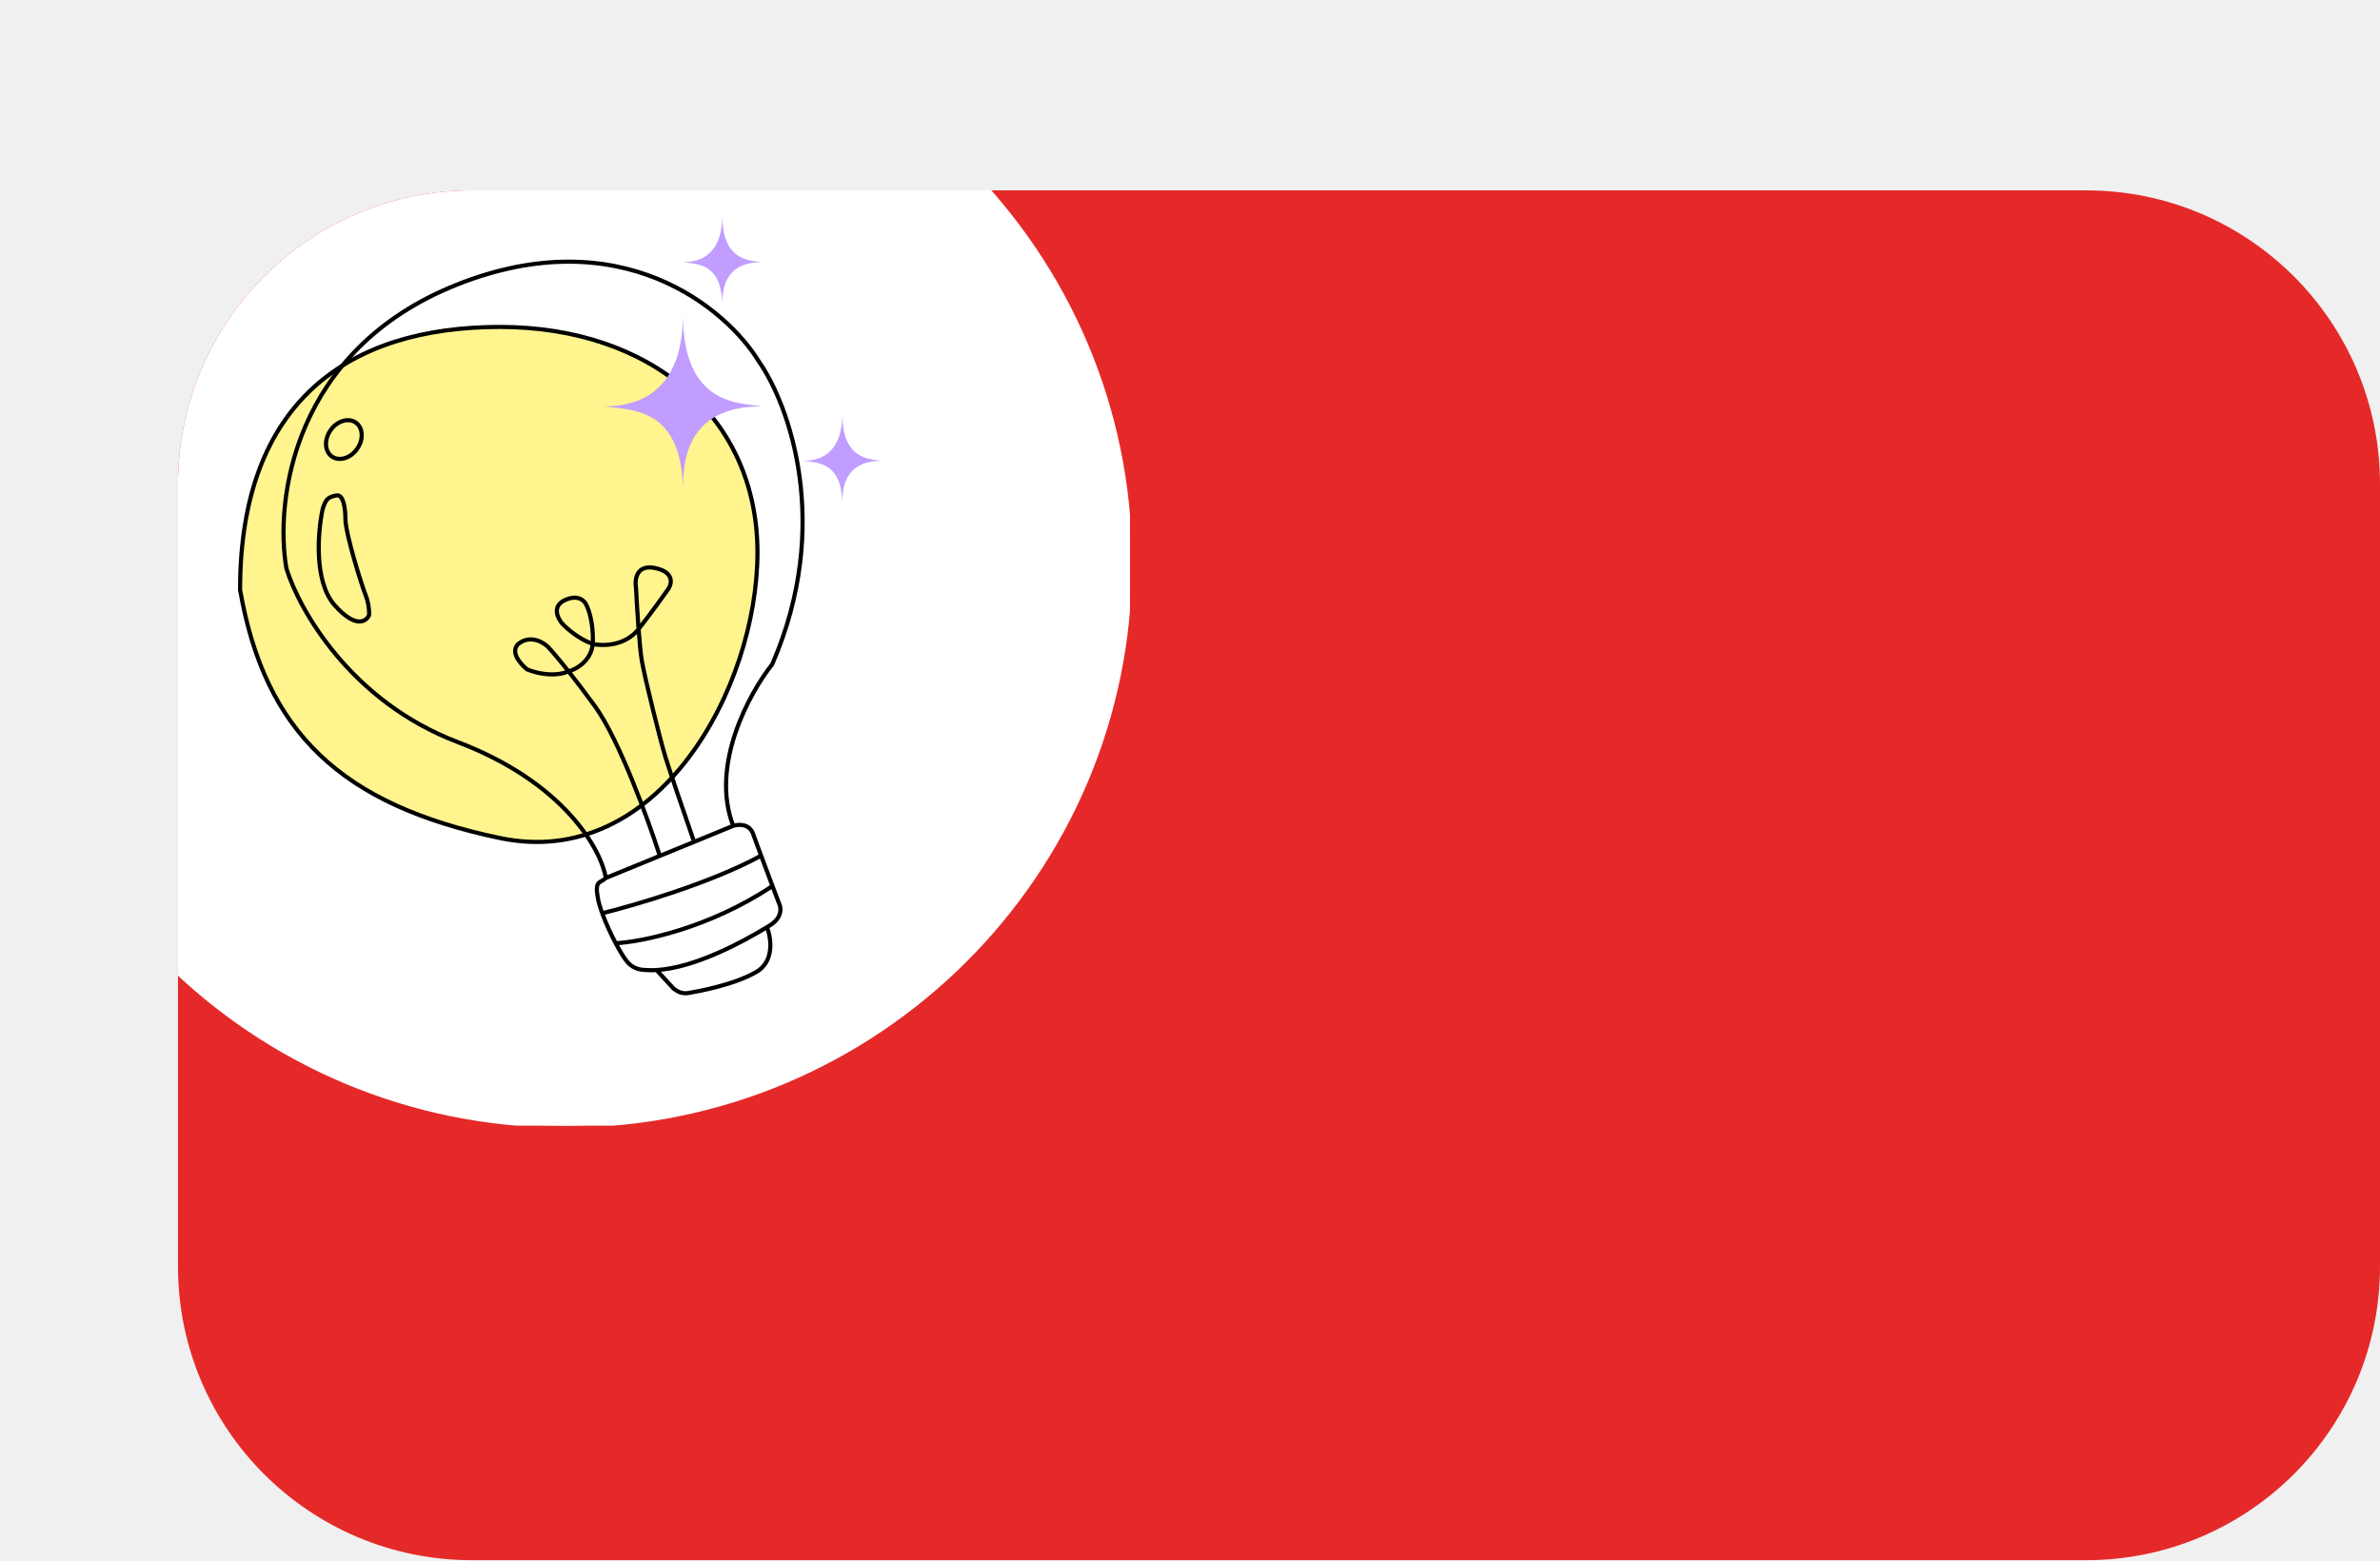
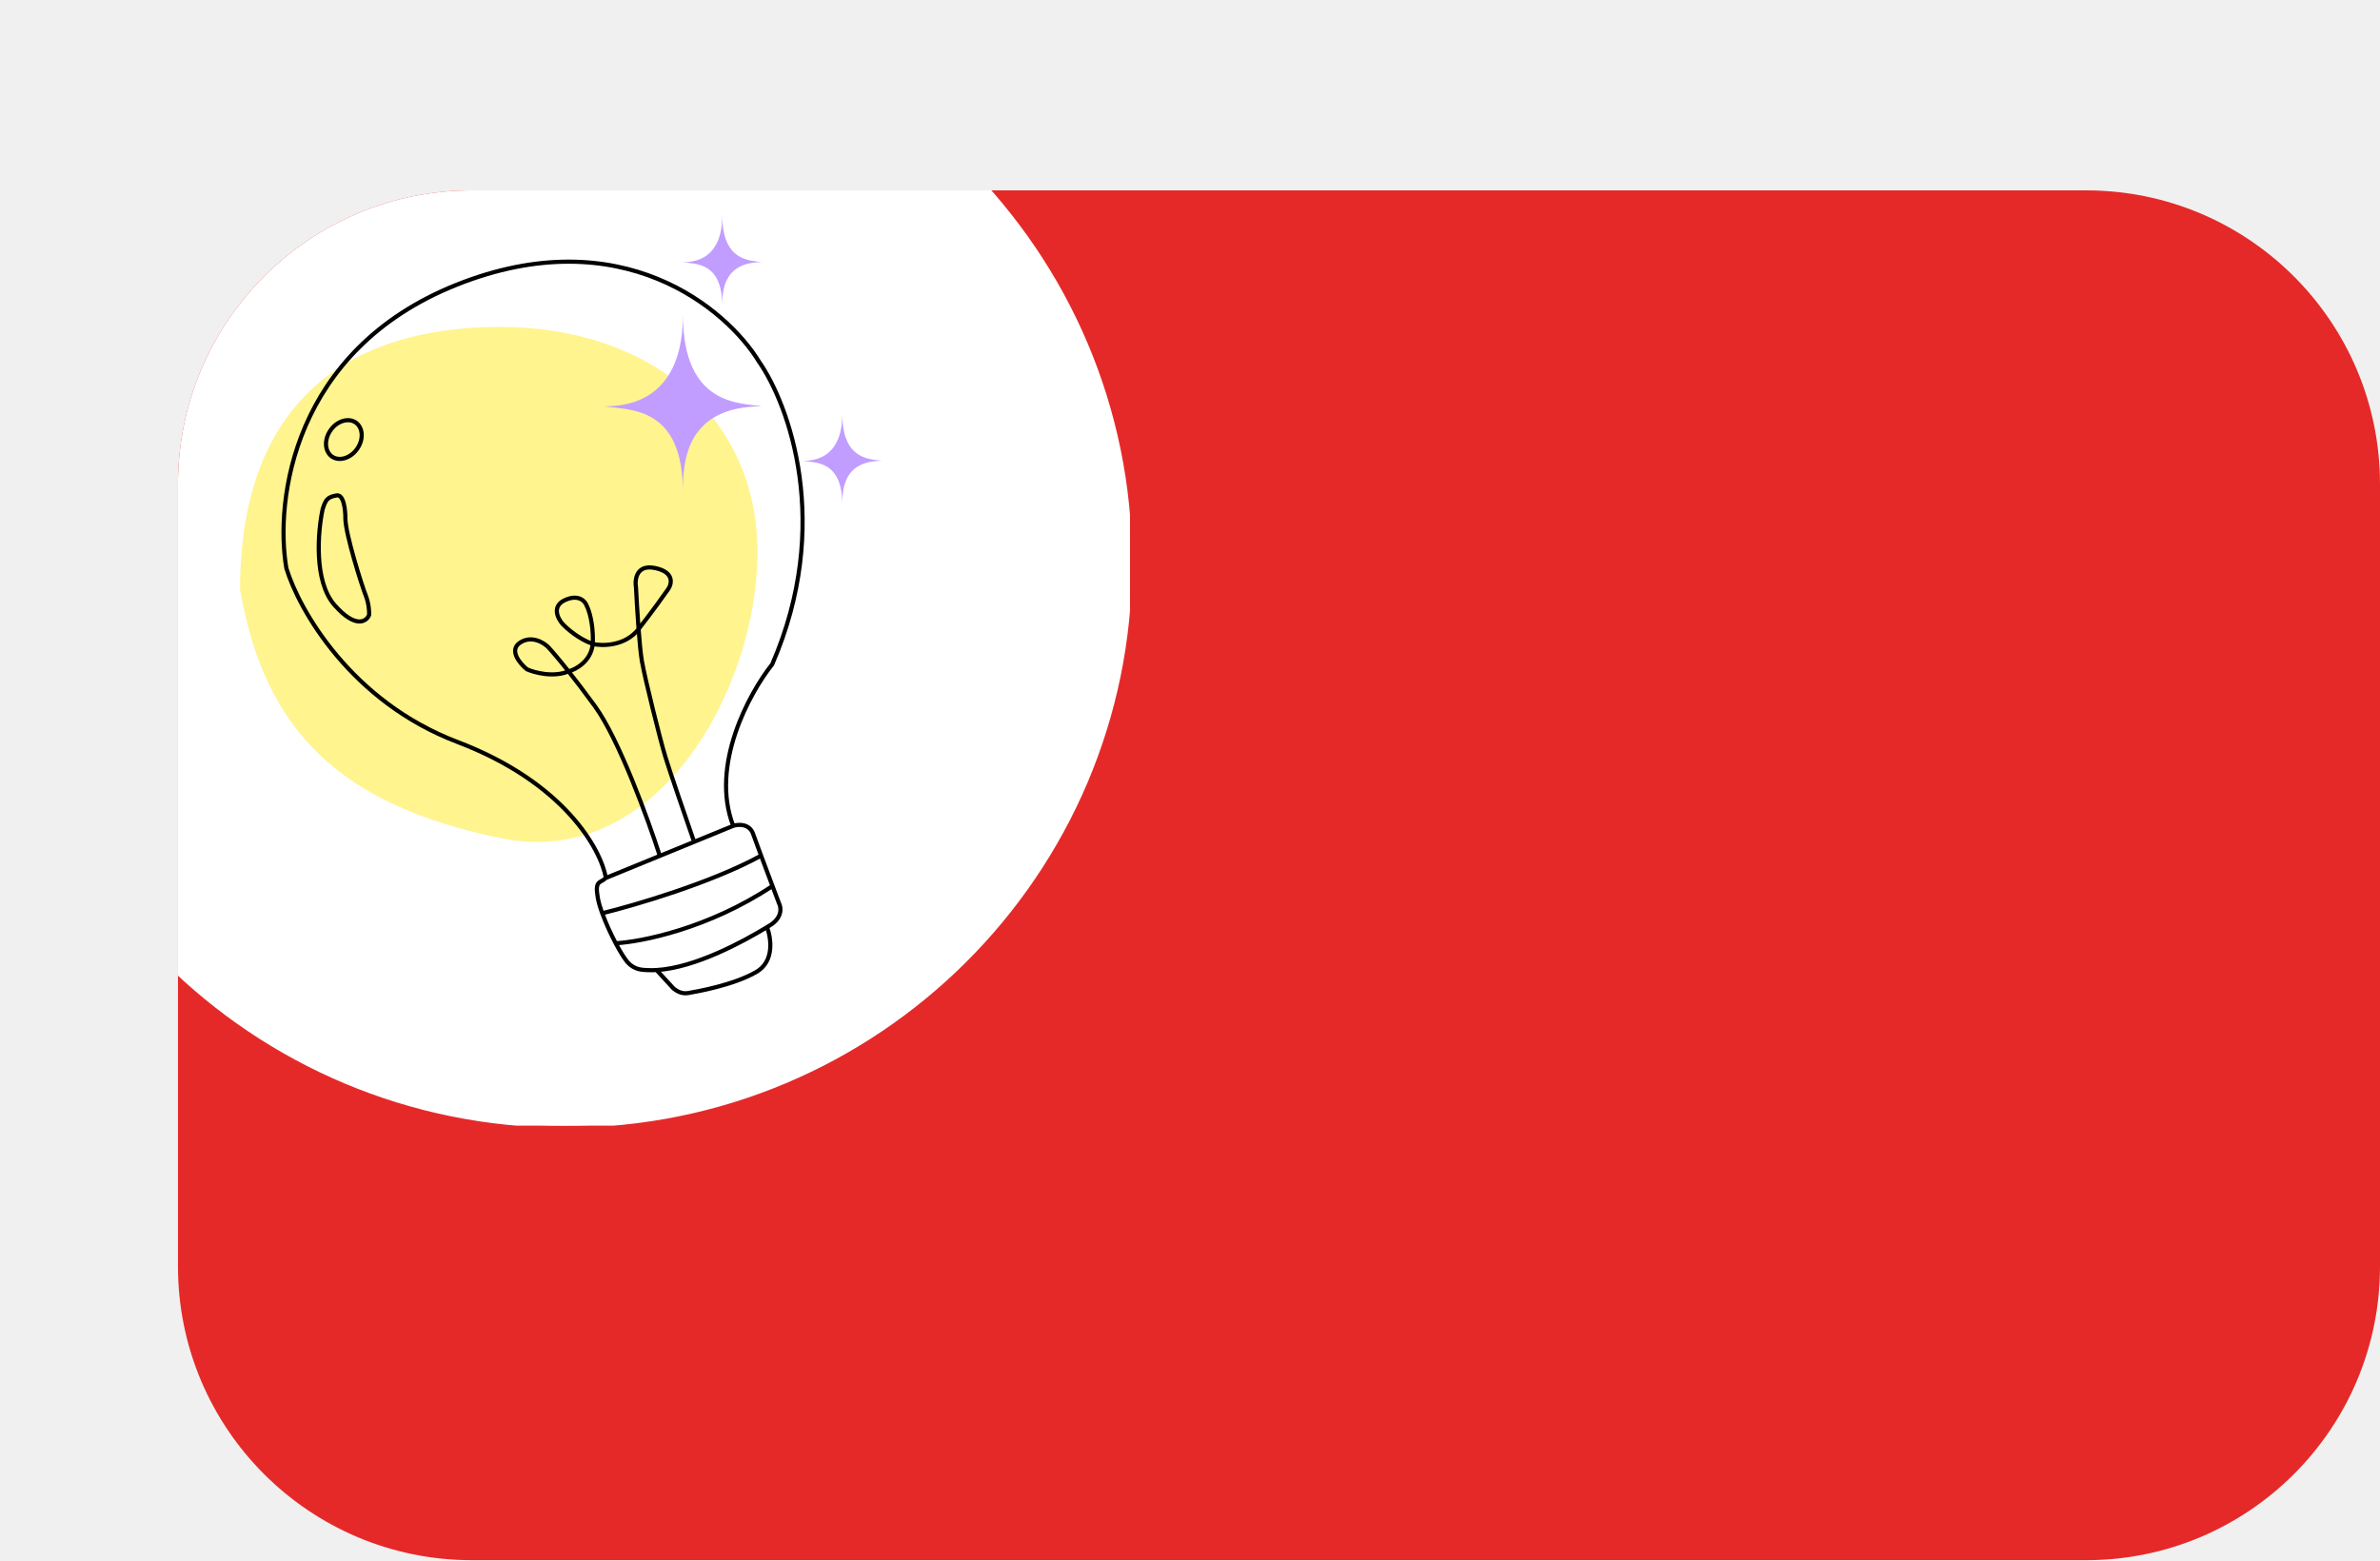
<svg xmlns="http://www.w3.org/2000/svg" width="575" height="377" viewBox="0 0 575 377" fill="none">
  <path fill-rule="evenodd" clip-rule="evenodd" d="M575 117C575 77.788 543.212 46 504 46H114C74.788 46 43 77.788 43 117V306C43 345.212 74.788 377 114 377H504C543.212 377 575 345.212 575 306V117Z" fill="#E52929" />
  <mask id="mask0_5_10" style="mask-type:alpha" maskUnits="userSpaceOnUse" x="0" y="0" width="273" height="272">
    <path d="M136.5 0C211.887 0 273 60.889 273 136C273 211.111 211.887 272 136.5 272C61.113 272 0 211.111 0 136C0 60.889 61.113 0 136.5 0Z" fill="white" />
    <path d="M136.5 0C211.887 0 273 60.889 273 136C273 211.111 211.887 272 136.5 272C61.113 272 0 211.111 0 136C0 60.889 61.113 0 136.5 0Z" stroke="black" />
  </mask>
  <g mask="url(#mask0_5_10)">
    <path fill-rule="evenodd" clip-rule="evenodd" d="M575 117C575 77.788 543.212 46 504 46H114C74.788 46 43 77.788 43 117V306C43 345.212 74.788 377 114 377H504C543.212 377 575 345.212 575 306V117Z" fill="white" />
  </g>
  <path d="M120.759 79C157.267 79 183 100.809 183 133.5C183 166.191 159.018 210.5 120.759 202.5C82.5 194.5 64 177 58 142.5C58 97 84.25 79 120.759 79Z" fill="#FFF48E" />
-   <path d="M120.759 79C157.267 79 183 100.809 183 133.5C183 166.191 159.018 210.5 120.759 202.5C82.5 194.5 64 177 58 142.5C58 97 84.25 79 120.759 79Z" stroke="black" />
  <path d="M146.384 212.149C145.194 205.285 136.356 189.104 110.532 179.293C84.707 169.483 72.212 147.238 69.192 137.342C66.371 121.084 70.653 84.615 110.346 68.796C150.039 52.978 175.567 74.6 183.369 87.388C190.552 97.679 201.248 126.712 186.565 160.52C181.063 167.429 171.476 184.909 177.144 199.556M148.752 227.927C147.565 225.68 146.355 223.028 145.498 220.676C144.99 219.281 144.606 217.992 144.426 216.955C143.674 212.619 144.946 213.515 146.384 212.149M146.384 212.149L177.144 199.556M177.144 199.556C178.378 199.155 181.066 198.987 181.951 201.513C182.284 202.464 183.01 204.433 183.878 206.761M145.498 220.676C153.332 218.759 171.976 213.291 183.878 206.761M183.878 206.761C184.737 209.068 185.736 211.728 186.629 214.099M148.752 227.927C149.802 229.918 150.834 231.592 151.583 232.46C153.26 234.402 155.263 234.359 156.39 234.417C157.115 234.455 157.861 234.449 158.621 234.404M148.752 227.927C154.948 227.596 171.199 224.368 186.629 214.099M186.629 214.099C187.229 215.691 187.781 217.153 188.212 218.29C188.761 219.311 189.049 221.829 185.806 223.731C185.643 223.831 185.475 223.935 185.301 224.04M158.621 234.404L162.751 238.896C163.387 239.344 164.551 240.258 166.285 239.957C168.454 239.581 177.127 238.076 182.713 234.874C187.183 232.312 186.3 226.584 185.301 224.04M158.621 234.404C167.97 233.859 179.633 227.489 185.301 224.04" stroke="black" />
  <path d="M159.358 206.651C156.566 197.974 149.534 178.628 143.741 170.659C141.292 167.29 139.135 164.472 137.36 162.231M137.36 162.231C134.935 159.172 133.22 157.19 132.438 156.354C131.326 155.239 128.408 153.464 125.638 155.291C122.867 157.117 125.596 160.346 127.307 161.732C129.129 162.537 133.69 163.765 137.36 162.231ZM137.36 162.231C139.195 161.734 142.809 159.729 143.204 155.608M143.204 155.608C143.221 155.424 143.233 155.235 143.237 155.042C143.337 150.537 142.271 147.357 141.725 146.33C141.358 145.272 139.805 143.522 136.531 144.987C133.256 146.453 134.726 149.414 135.87 150.711C136.897 151.842 139.802 154.404 143.204 155.608ZM143.204 155.608C145.545 156.137 151.038 156.156 154.287 152.003C157.536 147.849 160.405 143.837 161.434 142.35C162.315 141.075 162.932 138.276 158.348 137.276C153.764 136.276 153.311 140.02 153.657 142.016C153.878 146.465 154.47 156.234 155.075 159.719C155.831 164.075 159.452 178.59 160.743 182.854C161.775 186.264 165.707 197.697 167.544 202.987" stroke="black" />
  <path d="M79.735 104.15C81.303 101.737 84.051 100.918 85.817 102.014C87.57 103.103 87.983 105.864 86.415 108.276C84.847 110.688 82.099 111.508 80.333 110.411C78.58 109.322 78.167 106.562 79.735 104.15Z" stroke="black" />
  <path d="M80.835 146.222C75.77 140.495 76.798 128.387 77.946 123.05C78.673 120.721 79.129 120.092 81.325 119.711C83.081 119.406 83.469 123.376 83.443 125.399C83.543 129.236 87.322 141.243 88.335 143.82C89.145 145.882 89.229 147.886 89.169 148.63C88.502 150.214 85.9 151.95 80.835 146.222Z" stroke="black" />
  <path d="M146 98.194C163.593 98.194 165 82.936 165 76C165 98.194 178.84 97.269 184 98.194C165 98.194 165 112.758 165 119C165 98.194 152.333 99.118 146 98.194Z" fill="#C19DFF" />
  <path d="M194 111.355C202.796 111.355 203.5 103.548 203.5 100C203.5 111.355 210.42 110.882 213 111.355C203.5 111.355 203.5 118.806 203.5 122C203.5 111.355 197.167 111.828 194 111.355Z" fill="#C19DFF" />
  <path d="M165 63.355C173.796 63.355 174.5 55.548 174.5 52C174.5 63.355 181.42 62.882 184 63.355C174.5 63.355 174.5 70.806 174.5 74C174.5 63.355 168.167 63.828 165 63.355Z" fill="#C19DFF" />
</svg>
